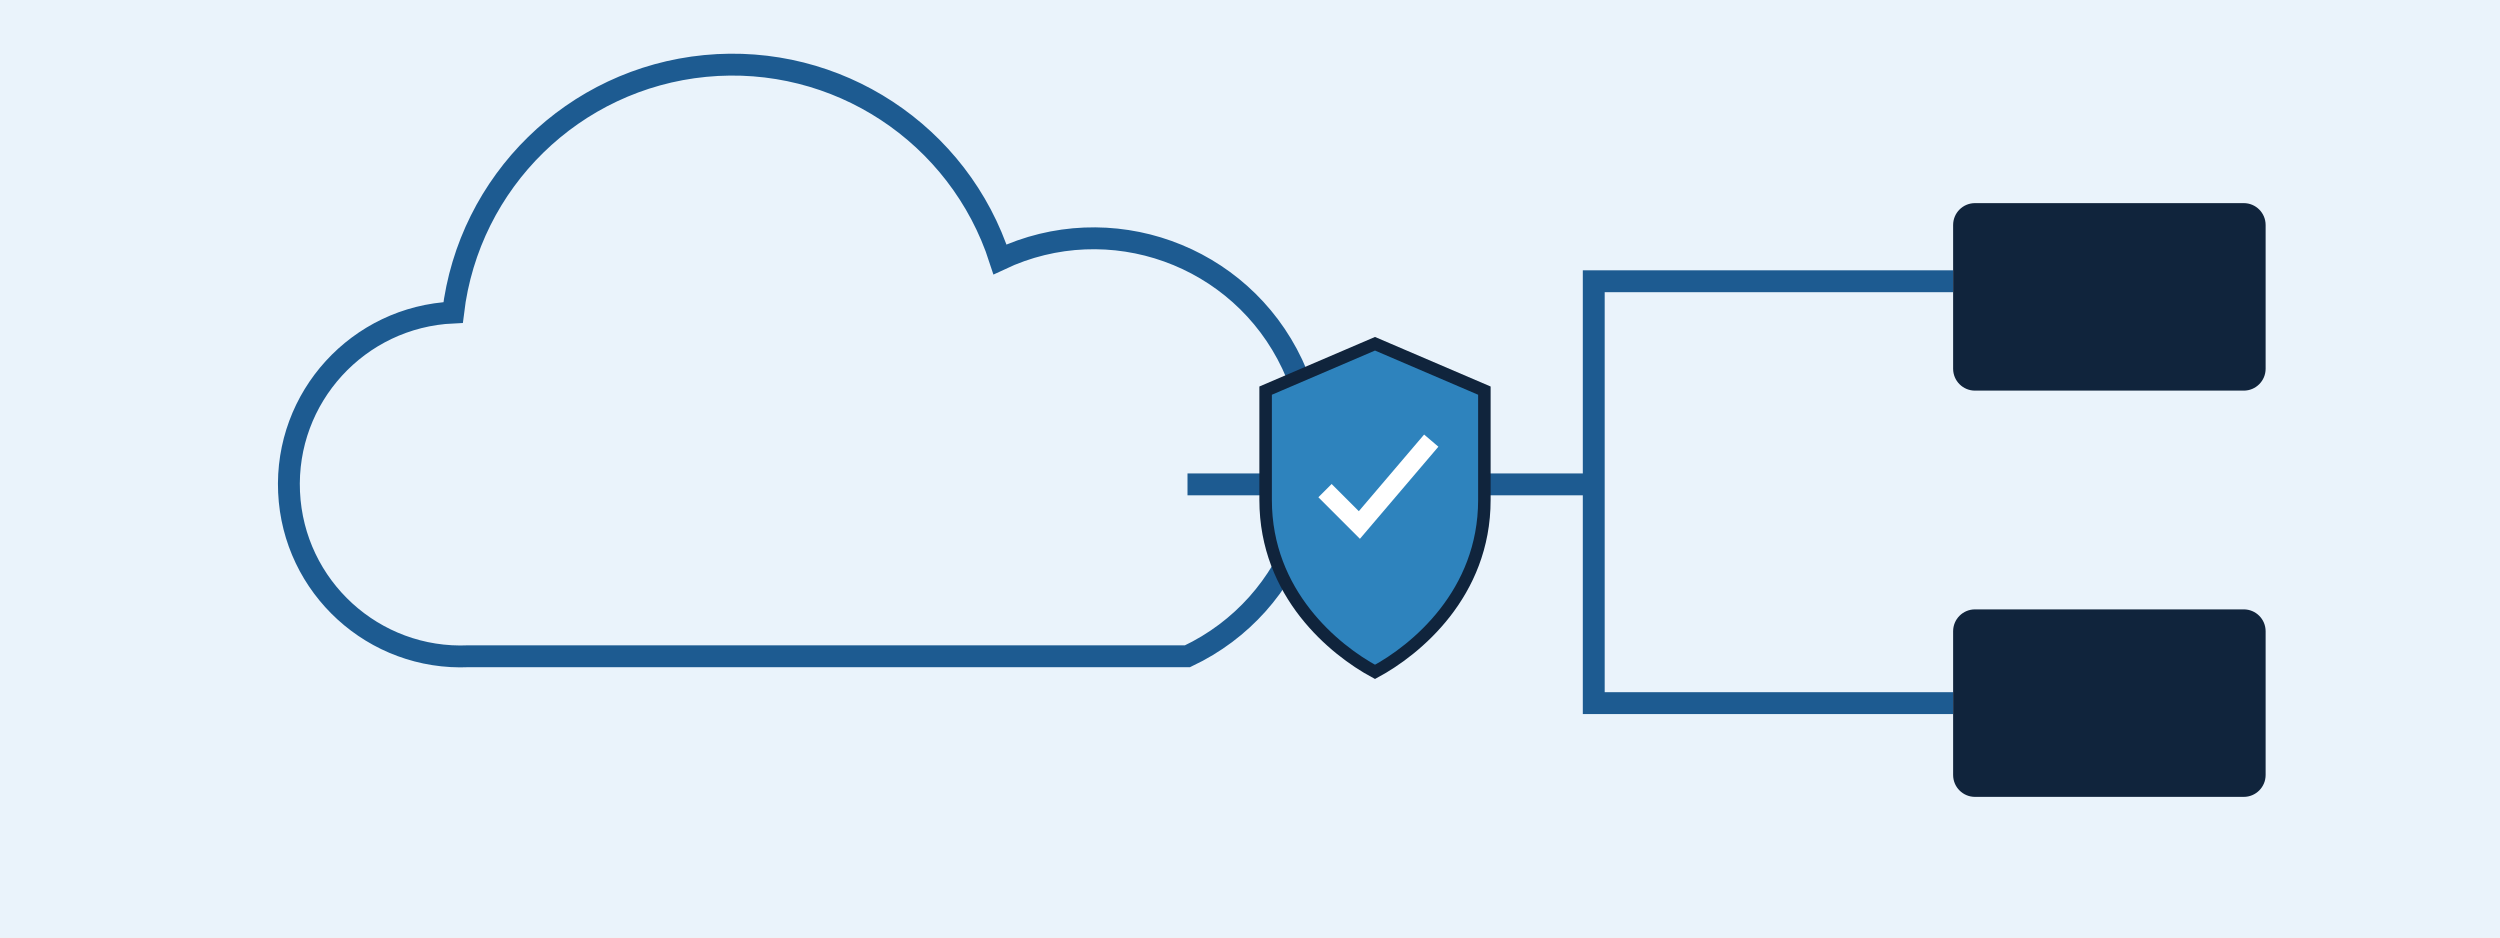
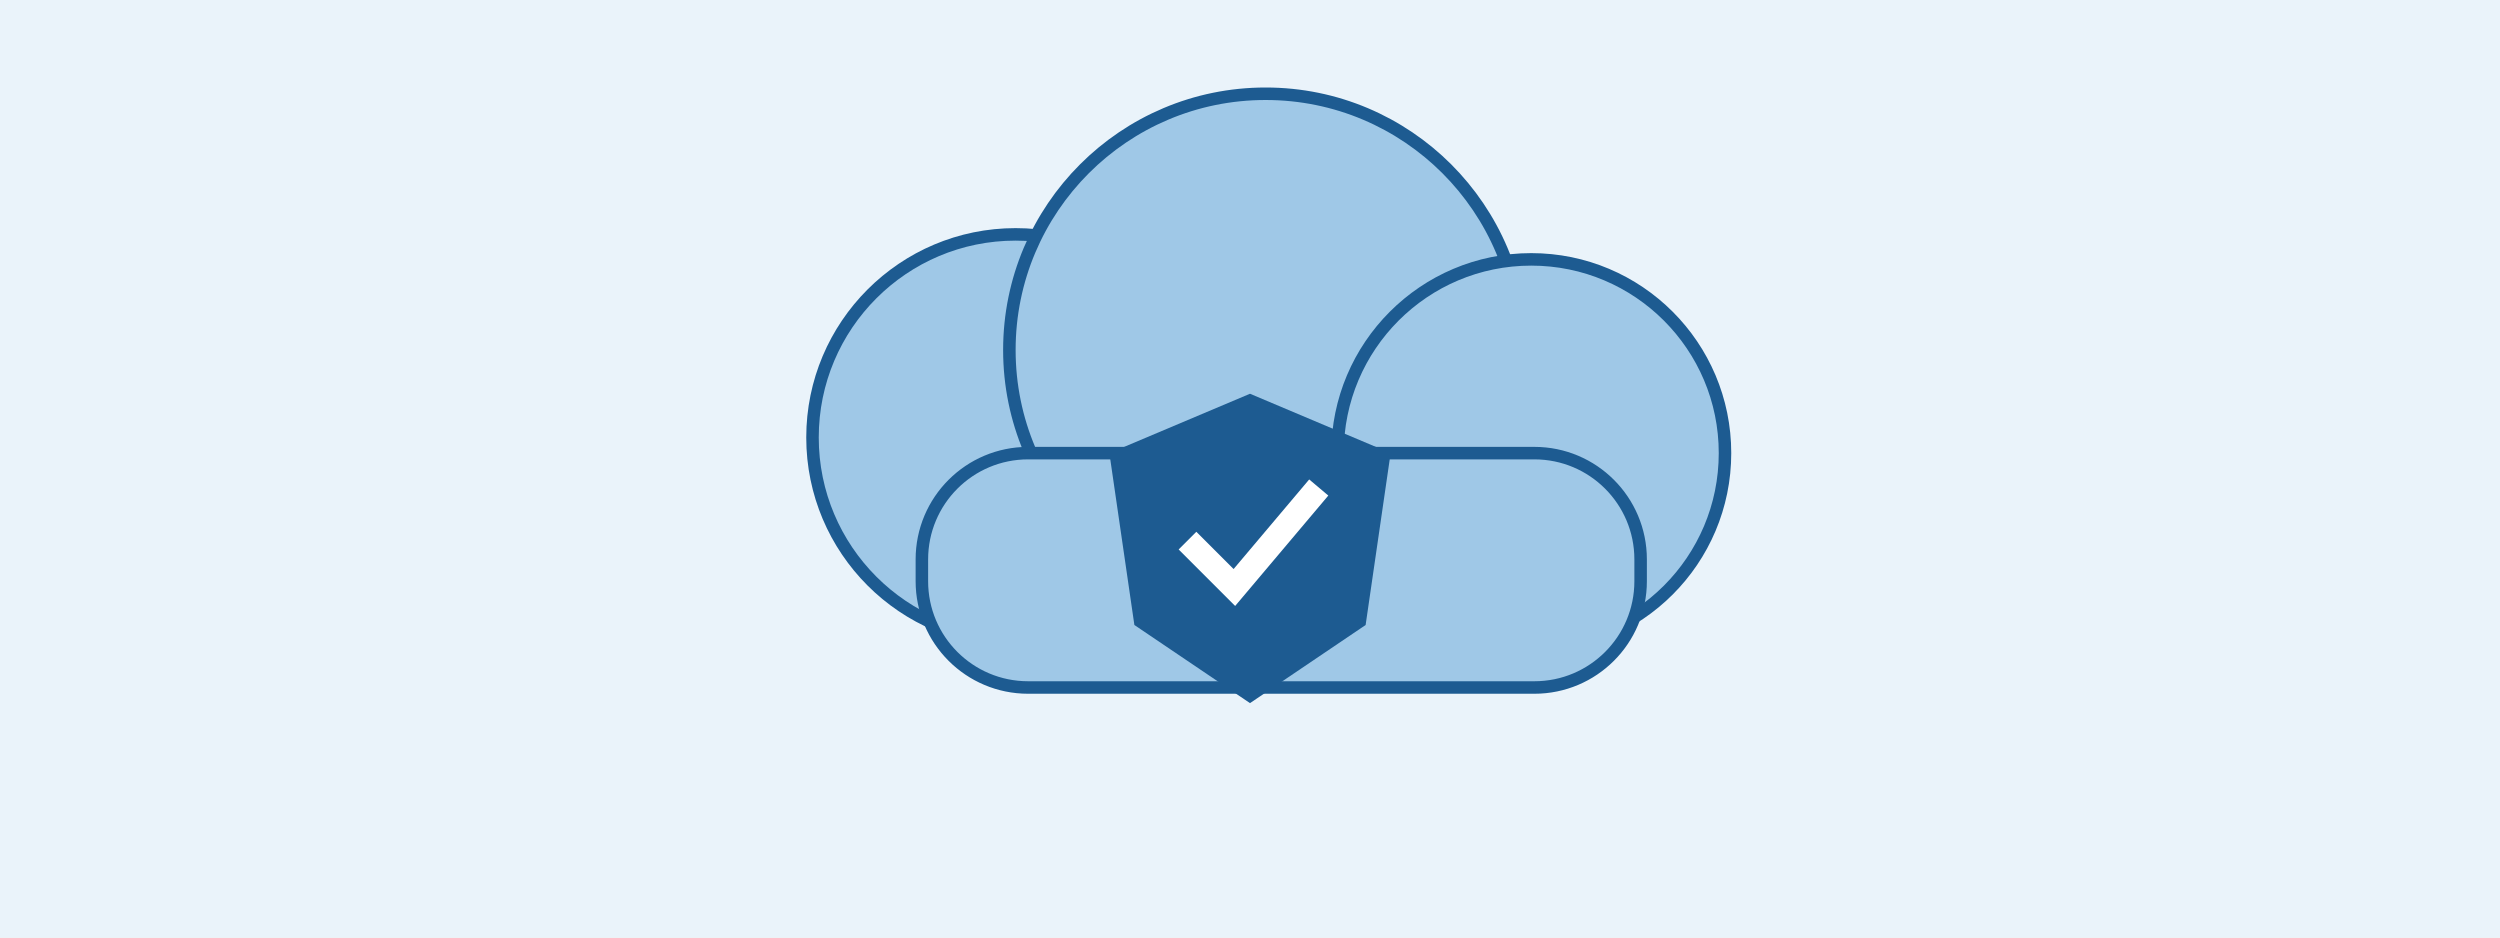
- <svg xmlns="http://www.w3.org/2000/svg" viewBox="0 0 800 300" role="img" aria-labelledby="title desc">
-   <rect width="800" height="300" fill="#eaf3fb" />
-   <g fill="none" stroke="#1d5b91" stroke-width="7">
-     <path d="M250 210H150a55 55 0 0 1-5-110 90 90 0 0 1 175-17 65 65 0 0 1 60 127H250Z" />
-     <path d="M380 155H510M510 155V90H625M510 155V225H625" />
+ <svg xmlns="http://www.w3.org/2000/svg" width="800" height="300" viewBox="0 0 800 300">
+   <rect width="800" height="300" fill="#eaf3fa" />
+   <g fill="#9fc8e7" stroke="#1d5b91" stroke-width="4">
+     <circle cx="325" cy="140" r="65" />
+     <circle cx="405" cy="112" r="82" />
+     <circle cx="490" cy="145" r="62" />
+     <rect x="295" y="145" width="230" height="75" rx="34" />
  </g>
-   <g fill="#10243c">
-     <rect x="625" y="65" width="100" height="60" rx="7" />
-     <rect x="625" y="195" width="100" height="60" rx="7" />
-   </g>
-   <path d="M440 110l35 15v35c0 30-22 48-35 55-13-7-35-25-35-55v-35z" fill="#2e83bd" stroke="#10243c" stroke-width="4" />
-   <path d="M424 157l11 11 23-27" fill="none" stroke="white" stroke-width="6" />
+   <path d="M400 126 L445 145 L437 200 L400 225 L363 200 L355 145 Z" fill="#1d5b91" />
+   <path d="M380 173 l15 15 27 -32" fill="none" stroke="white" stroke-width="8" />
</svg>
